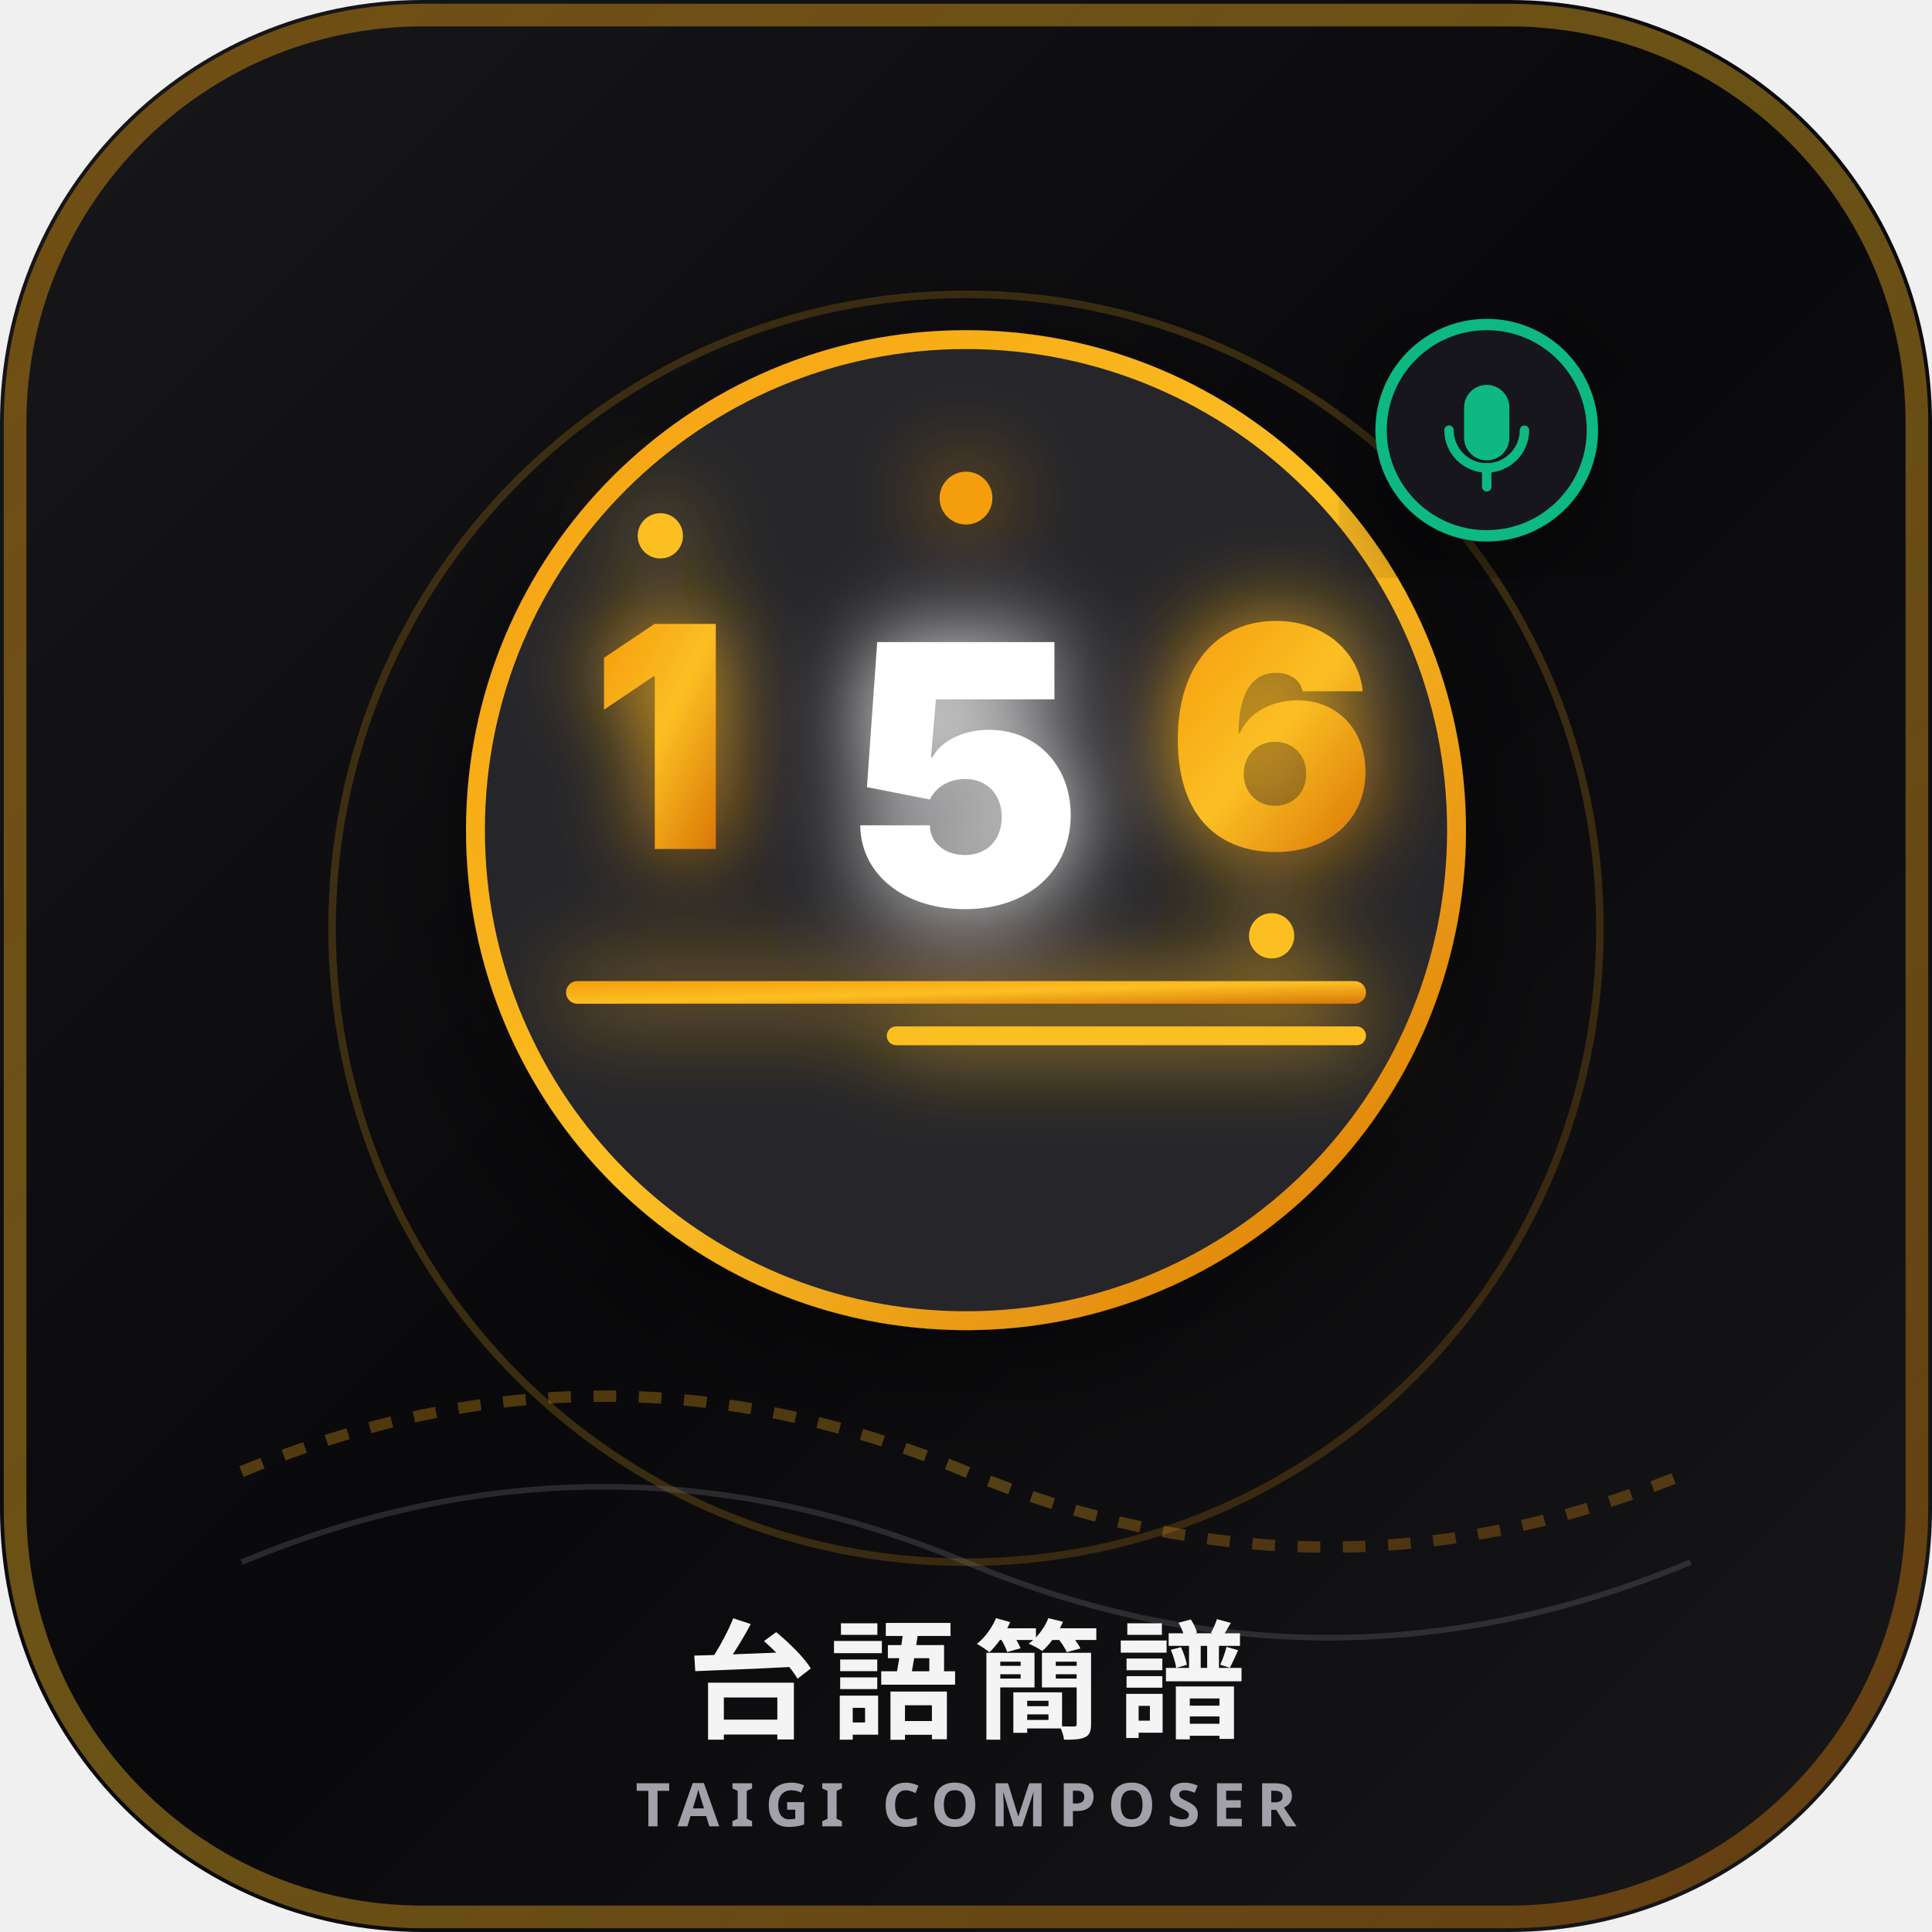
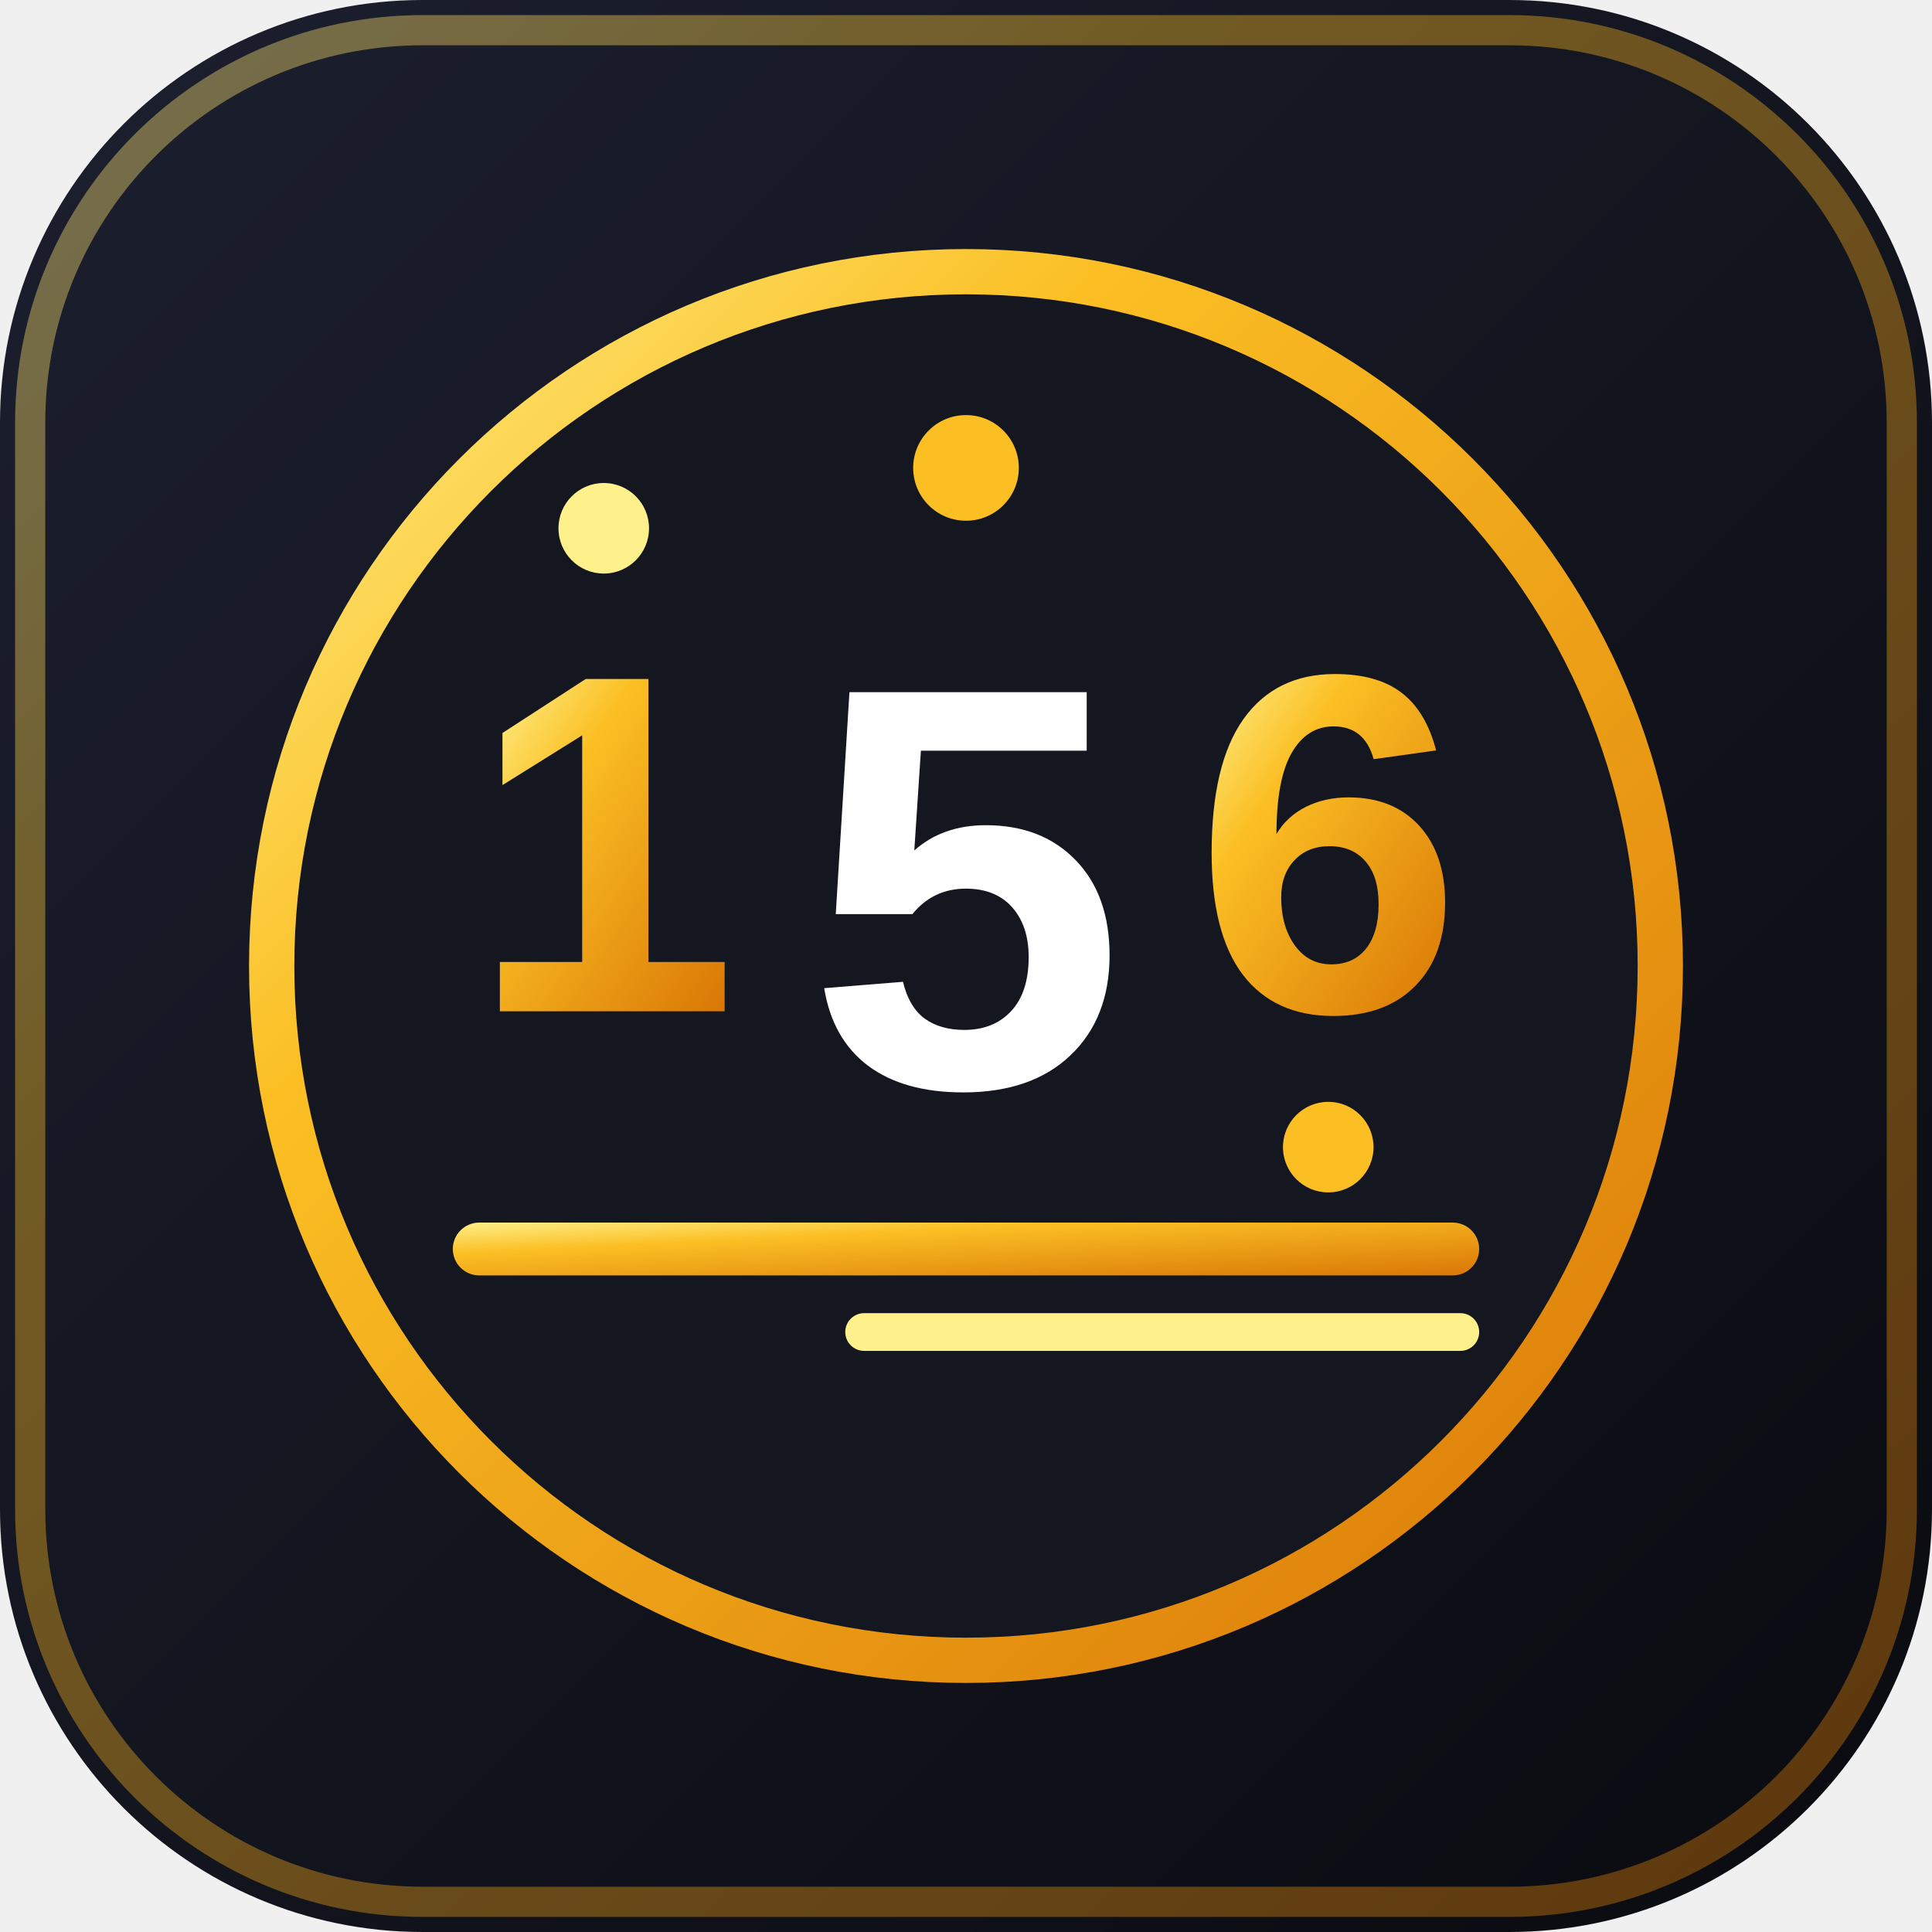
- <svg xmlns="http://www.w3.org/2000/svg" viewBox="0 0 512 512" width="100%" height="100%">
+ <svg xmlns="http://www.w3.org/2000/svg" viewBox="0 0 128 128" width="100%" height="100%">
  <defs>
-     <linearGradient id="bgGrad" x1="0%" y1="0%" x2="100%" y2="100%">
-       <stop offset="0%" stop-color="#18181b" />
-       <stop offset="50%" stop-color="#09090b" />
-       <stop offset="100%" stop-color="#18181b" />
+     <linearGradient id="favBg" x1="0%" y1="0%" x2="100%" y2="100%">
+       <stop offset="0%" stop-color="#1c1f2e" />
+       <stop offset="100%" stop-color="#0a0b10" />
    </linearGradient>
-     <linearGradient id="goldGrad" x1="0%" y1="0%" x2="100%" y2="100%">
-       <stop offset="0%" stop-color="#f59e0b" />
-       <stop offset="50%" stop-color="#fbbf24" />
+     <linearGradient id="favGold" x1="0%" y1="0%" x2="100%" y2="100%">
+       <stop offset="0%" stop-color="#fef08a" />
+       <stop offset="30%" stop-color="#fbbf24" />
      <stop offset="100%" stop-color="#d97706" />
    </linearGradient>
-     <linearGradient id="emeraldGrad" x1="0%" y1="0%" x2="100%" y2="100%">
-       <stop offset="0%" stop-color="#10b981" />
-       <stop offset="100%" stop-color="#059669" />
-     </linearGradient>
-     <filter id="glow" x="-20%" y="-20%" width="140%" height="140%">
-       <feGaussianBlur stdDeviation="12" result="blur" />
-       <feComposite in="SourceGraphic" in2="blur" operator="over" />
-     </filter>
-     <filter id="shadow" x="-20%" y="-20%" width="140%" height="140%">
-       <feDropShadow dx="0" dy="8" stdDeviation="16" flood-color="#000000" flood-opacity="0.5" />
-     </filter>
  </defs>
-   <rect width="512" height="512" rx="112" fill="url(#bgGrad)" />
-   <rect width="504" height="504" x="4" y="4" rx="108" fill="none" stroke="url(#goldGrad)" stroke-width="6" stroke-opacity="0.4" />
-   <circle cx="256" cy="246" r="168" fill="none" stroke="url(#goldGrad)" stroke-width="2" stroke-opacity="0.2" />
-   <path d="M 64 390 Q 160 350, 256 390 T 448 390" fill="none" stroke="url(#goldGrad)" stroke-width="3" stroke-opacity="0.3" stroke-dasharray="6 6" />
-   <path d="M 64 414 Q 160 374, 256 414 T 448 414" fill="none" stroke="#71717a" stroke-width="1.5" stroke-opacity="0.3" />
-   <circle cx="256" cy="220" r="130" fill="#27272a" stroke="url(#goldGrad)" stroke-width="5" filter="url(#shadow)" />
-   <g id="notes" filter="url(#glow)">
-     <text x="175" y="225" font-family="system-ui, -apple-system, sans-serif" font-weight="900" font-size="82" fill="url(#goldGrad)" text-anchor="middle">1</text>
-     <circle cx="175" cy="142" r="6" fill="#fbbf24" />
-     <text x="256" y="240" font-family="system-ui, -apple-system, sans-serif" font-weight="900" font-size="96" fill="#ffffff" text-anchor="middle">5</text>
-     <circle cx="256" cy="132" r="7" fill="#f59e0b" />
-     <text x="337" y="225" font-family="system-ui, -apple-system, sans-serif" font-weight="900" font-size="82" fill="url(#goldGrad)" text-anchor="middle">6</text>
-     <circle cx="337" cy="248" r="6" fill="#fbbf24" />
-     <rect x="150" y="260" width="212" height="6" rx="3" fill="url(#goldGrad)" />
-     <rect x="235" y="272" width="127" height="5" rx="2.5" fill="#fbbf24" />
-   </g>
-   <g transform="translate(370, 90)" filter="url(#shadow)">
-     <circle cx="24" cy="24" r="28" fill="#18181b" stroke="#10b981" stroke-width="3" />
-     <path d="M 24 12 C 20.7 12 18 14.7 18 18 L 18 26 C 18 29.3 20.7 32 24 32 C 27.3 32 30 29.3 30 26 L 30 18 C 30 14.7 27.3 12 24 12 Z" fill="#10b981" />
-     <path d="M 14 24 C 14 29.5 18.5 34 24 34 C 29.5 34 34 29.5 34 24" fill="none" stroke="#10b981" stroke-width="2.5" stroke-linecap="round" />
-     <line x1="24" y1="34" x2="24" y2="39" stroke="#10b981" stroke-width="2.5" stroke-linecap="round" />
-   </g>
-   <text x="256" y="458" font-family="'Noto Sans TC', 'PingFang TC', system-ui, sans-serif" font-weight="800" font-size="34" fill="#f4f4f5" text-anchor="middle" letter-spacing="4">台語簡譜</text>
-   <text x="256" y="484" font-family="system-ui, sans-serif" font-weight="700" font-size="16" fill="#a1a1aa" text-anchor="middle" letter-spacing="3">TAIGI COMPOSER</text>
+   <rect width="128" height="128" rx="28" fill="url(#favBg)" />
+   <rect width="124" height="124" x="2" y="2" rx="26" fill="none" stroke="url(#favGold)" stroke-width="2" stroke-opacity="0.4" />
+   <circle cx="64" cy="64" r="46" fill="#141620" stroke="url(#favGold)" stroke-width="3" />
+   <text x="40" y="67" font-family="-apple-system, BlinkMacSystemFont, 'SF Pro Display', 'Segoe UI', Arial, sans-serif" font-weight="900" font-size="32" fill="url(#favGold)" text-anchor="middle">1</text>
+   <circle cx="40" cy="35" r="3" fill="#fef08a" />
+   <text x="64" y="72" font-family="-apple-system, BlinkMacSystemFont, 'SF Pro Display', 'Segoe UI', Arial, sans-serif" font-weight="900" font-size="38" fill="#ffffff" text-anchor="middle">5</text>
+   <circle cx="64" cy="31" r="3.5" fill="#fbbf24" />
+   <text x="88" y="67" font-family="-apple-system, BlinkMacSystemFont, 'SF Pro Display', 'Segoe UI', Arial, sans-serif" font-weight="900" font-size="32" fill="url(#favGold)" text-anchor="middle">6</text>
+   <circle cx="88" cy="76" r="3" fill="#fbbf24" />
+   <rect x="30" y="81" width="68" height="3.5" rx="1.75" fill="url(#favGold)" />
+   <rect x="56" y="87" width="42" height="2.5" rx="1.25" fill="#fef08a" />
</svg>
